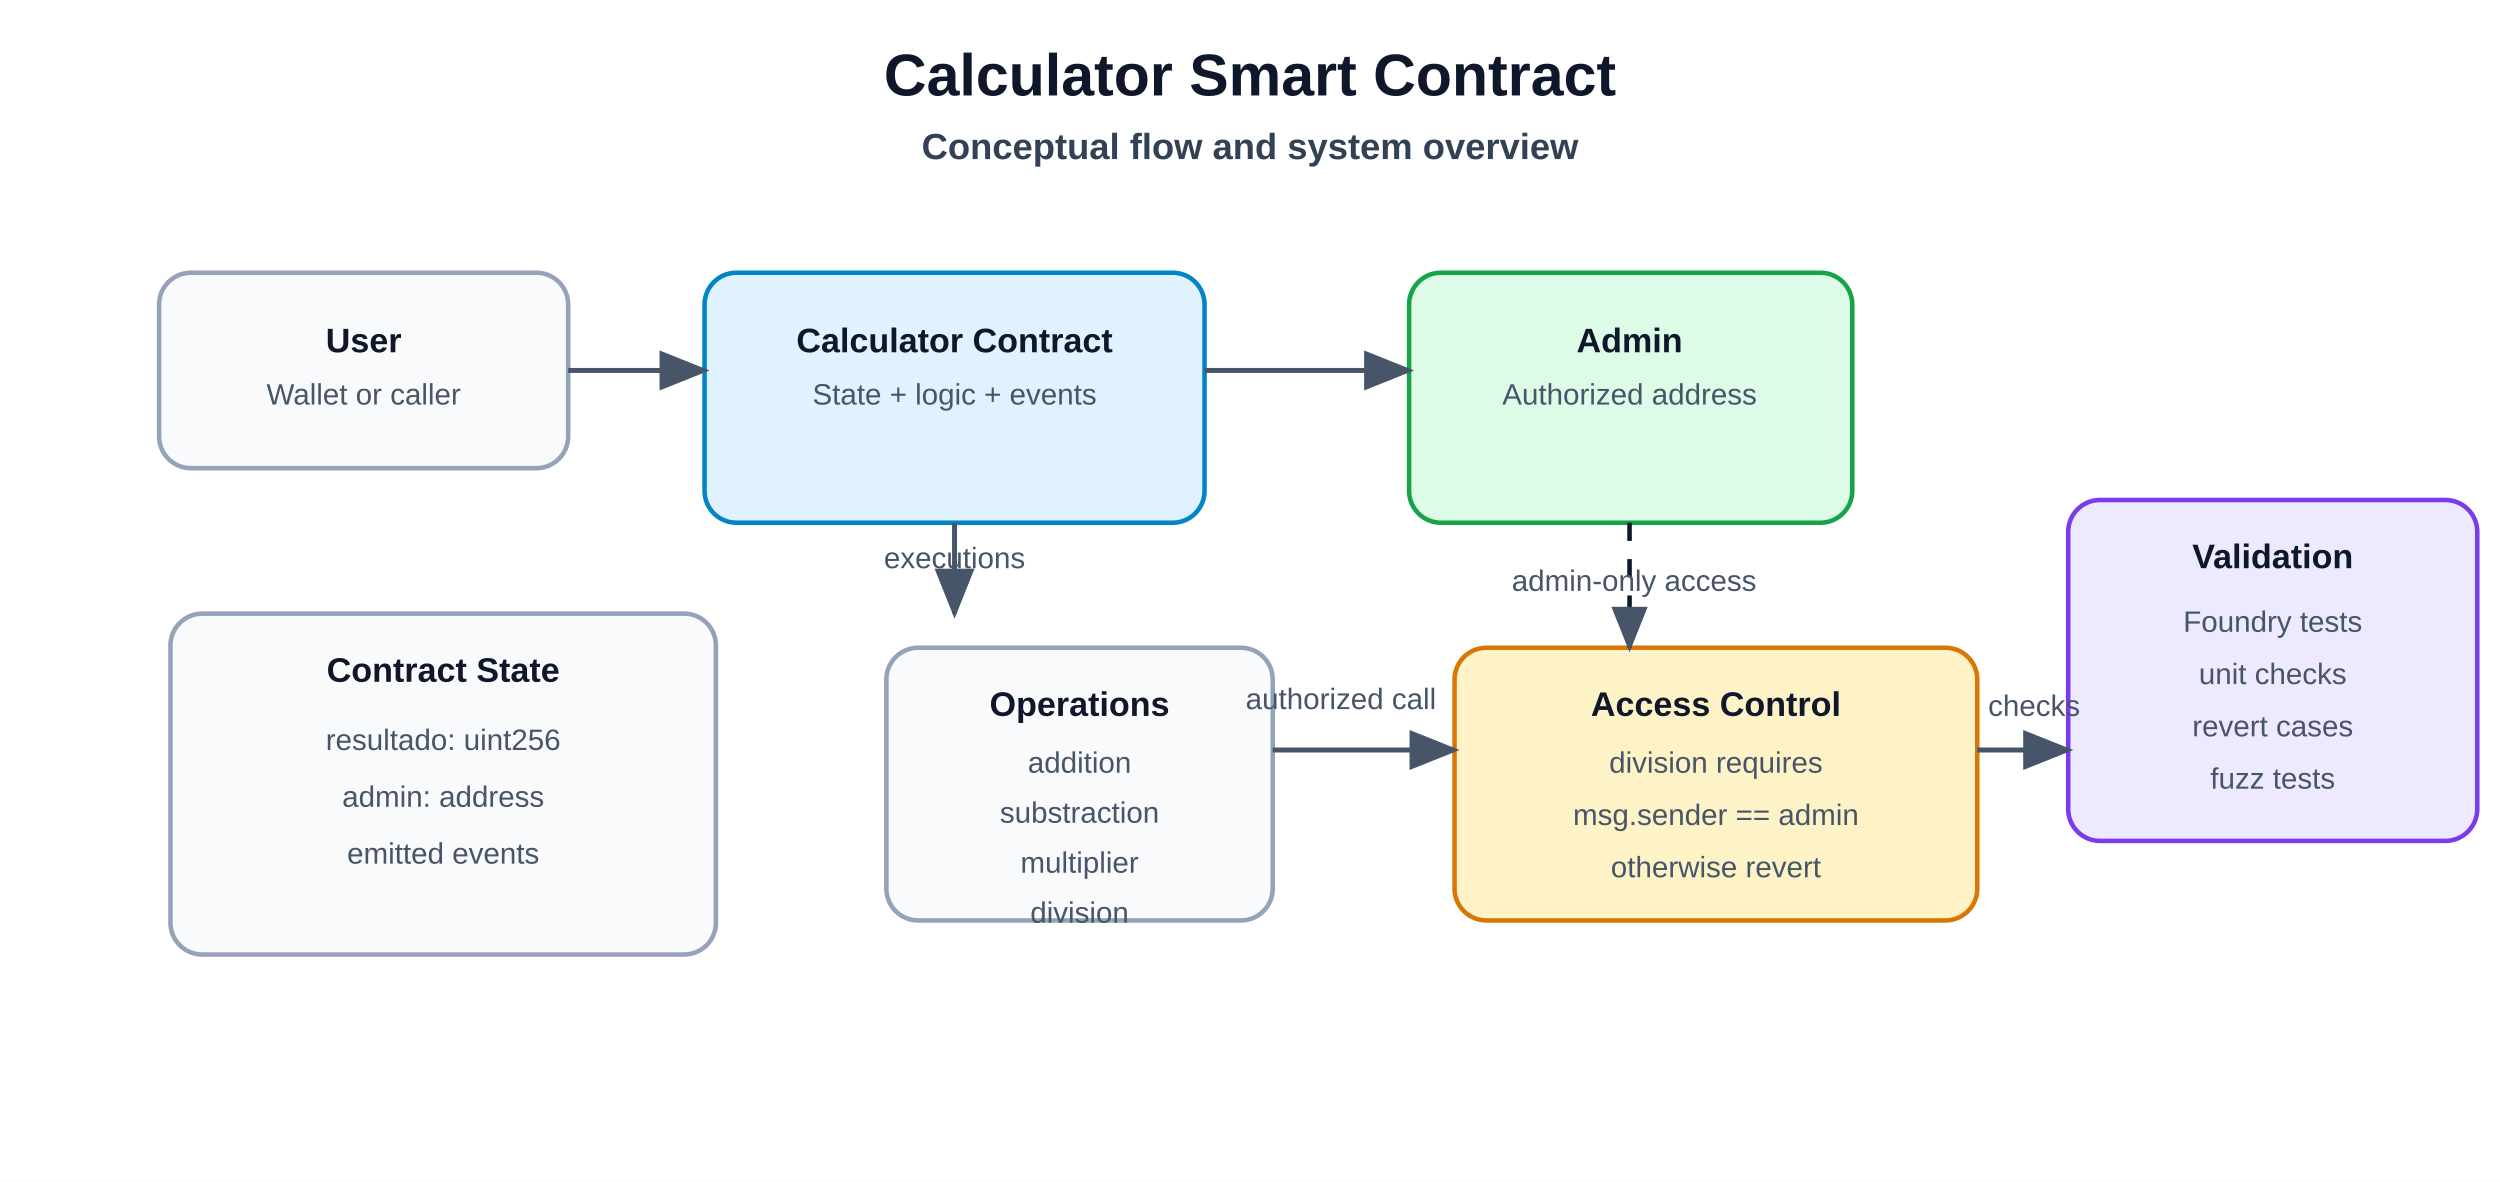
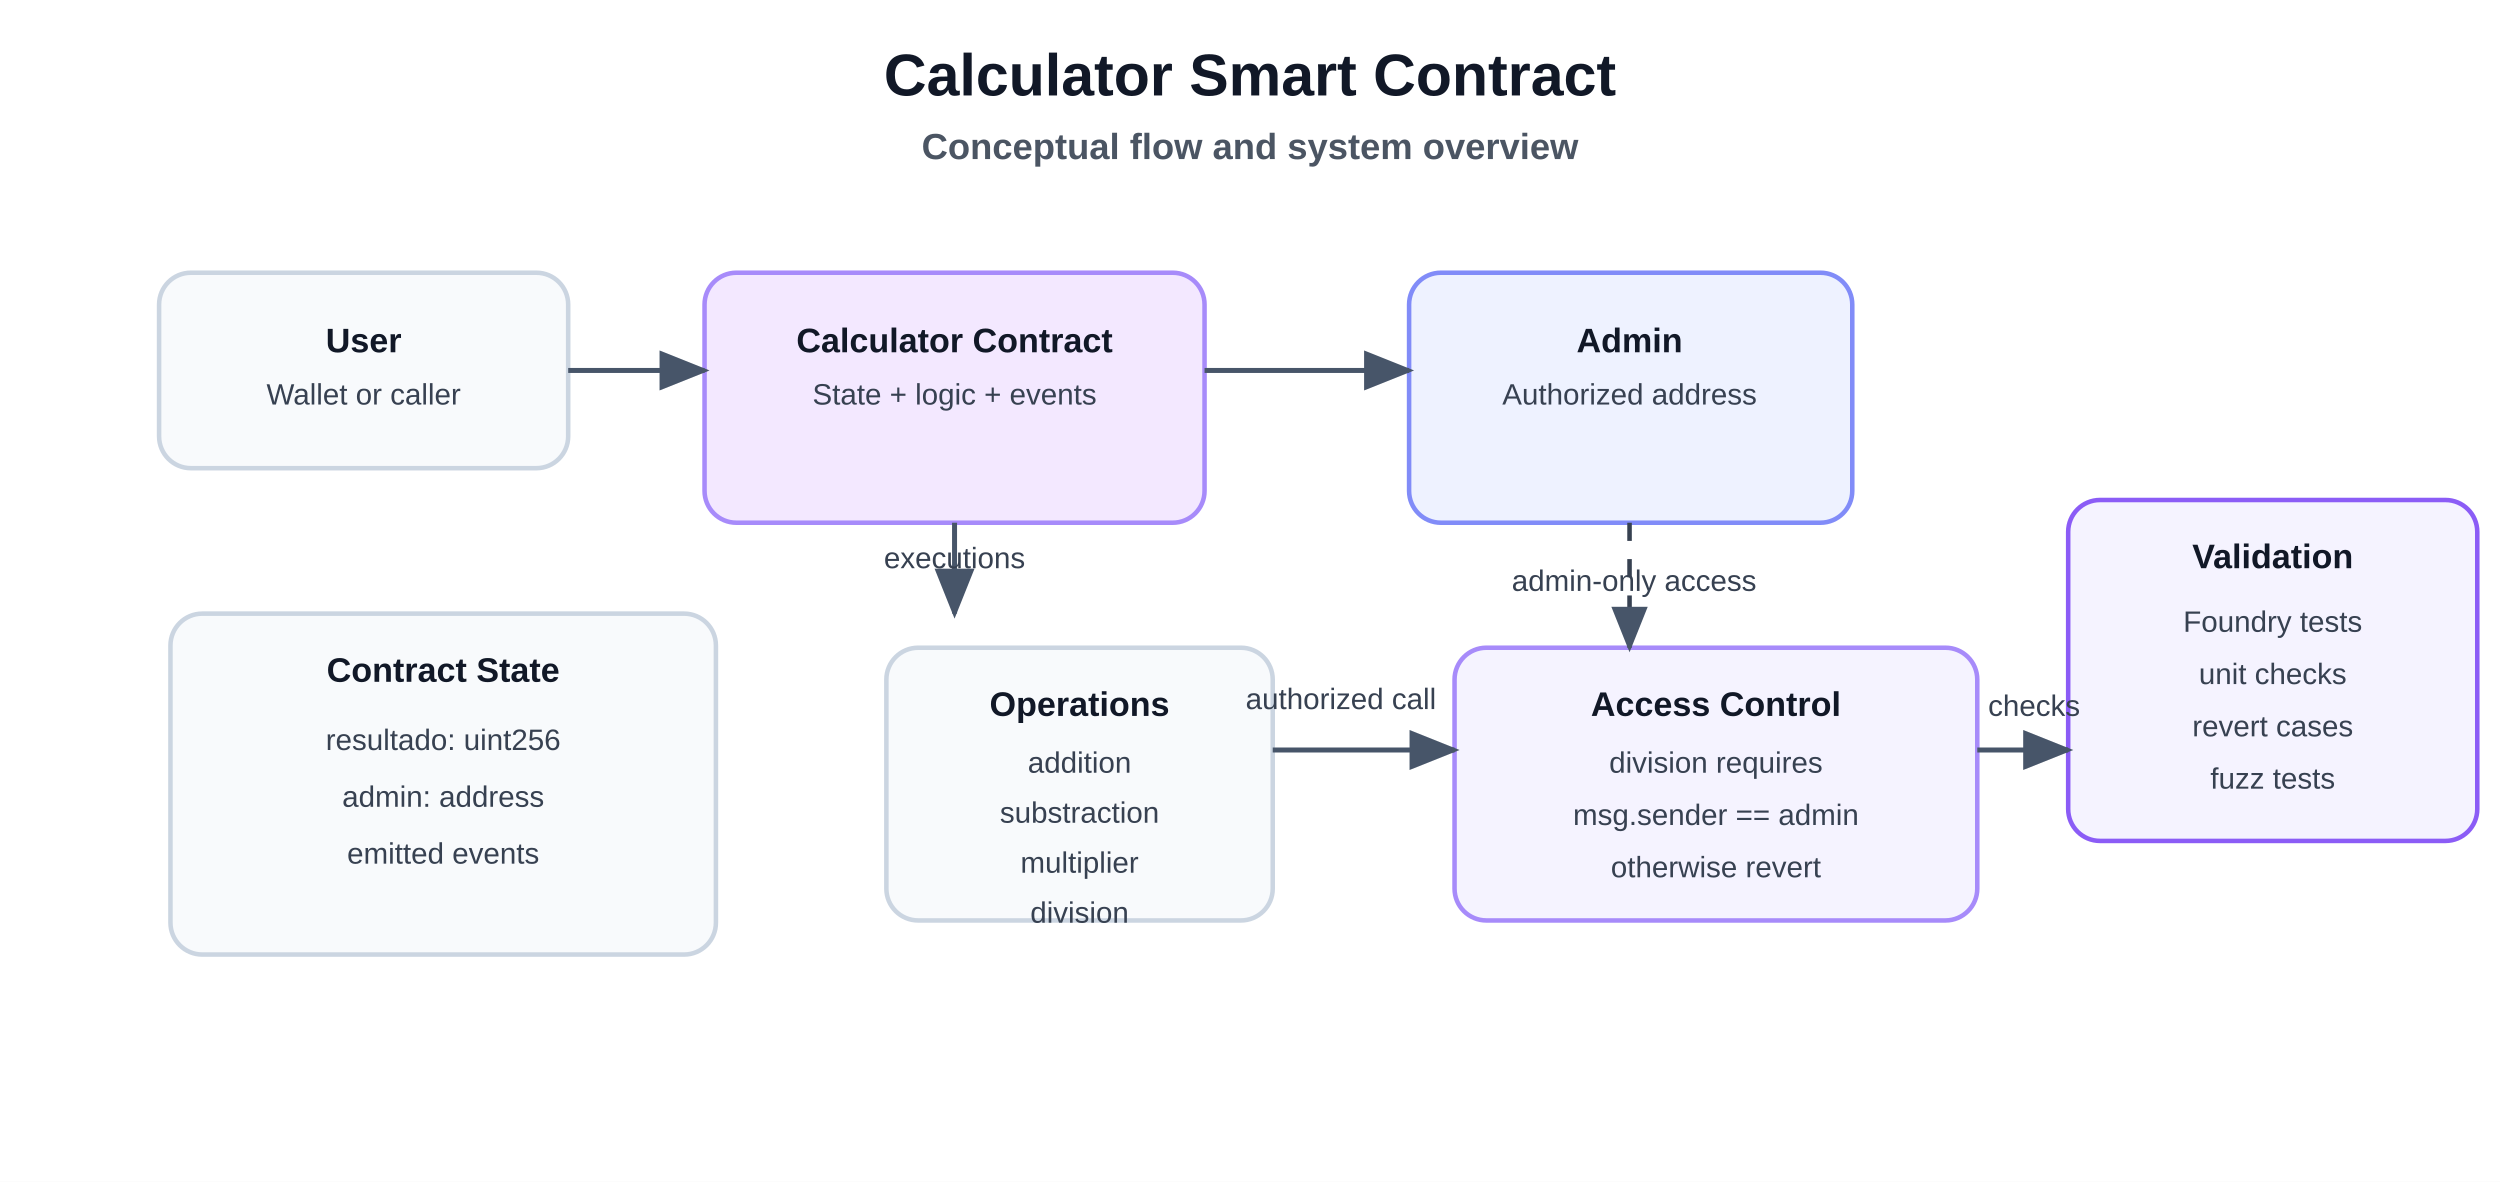
<svg xmlns="http://www.w3.org/2000/svg" width="1100" height="520" viewBox="0 0 1100 520" role="img" aria-labelledby="title desc">
  <defs>
    <style>
-       .title { font: 700 26px 'Segoe UI', Arial, sans-serif; fill: #0f172a; }
-       .subtitle { font: 600 16px 'Segoe UI', Arial, sans-serif; fill: #334155; }
-       .label { font: 600 15px 'Segoe UI', Arial, sans-serif; fill: #0f172a; }
-       .small { font: 13px 'Segoe UI', Arial, sans-serif; fill: #475569; }
-       .box { fill: #f8fafc; stroke: #94a3b8; stroke-width: 2; rx: 14; }
-       .main { fill: #e0f2fe; stroke: #0284c7; stroke-width: 2; rx: 14; }
-       .admin { fill: #dcfce7; stroke: #16a34a; stroke-width: 2; rx: 14; }
-       .warning { fill: #fef3c7; stroke: #d97706; stroke-width: 2; rx: 14; }
-       .test { fill: #ede9fe; stroke: #7c3aed; stroke-width: 2; rx: 14; }
+       .title { font: 700 26px 'Segoe UI', Arial, sans-serif; fill: #111827; }
+       .subtitle { font: 600 16px 'Segoe UI', Arial, sans-serif; fill: #4b5563; }
+       .label { font: 600 15px 'Segoe UI', Arial, sans-serif; fill: #111827; }
+       .small { font: 13px 'Segoe UI', Arial, sans-serif; fill: #374151; }
+       .box { fill: #f8fafc; stroke: #cbd5e1; stroke-width: 2; rx: 14; }
+       .main { fill: #f3e8ff; stroke: #a78bfa; stroke-width: 2; rx: 14; }
+       .admin { fill: #eef2ff; stroke: #818cf8; stroke-width: 2; rx: 14; }
+       .warning { fill: #f5f3ff; stroke: #a78bfa; stroke-width: 2; rx: 14; }
+       .test { fill: #f5f3ff; stroke: #8b5cf6; stroke-width: 2; rx: 14; }
      .arrow { stroke: #475569; stroke-width: 2.2; fill: none; marker-end: url(#arrowhead); }
-       .arrow-dashed { stroke: #0f172a; stroke-width: 2; stroke-dasharray: 8 8; fill: none; marker-end: url(#arrowhead); }
-       .node-text { font: 600 14px 'Segoe UI', Arial, sans-serif; fill: #0f172a; }
-       .small-node { font: 12px 'Segoe UI', Arial, sans-serif; fill: #334155; }
+       .arrow-dashed { stroke: #374151; stroke-width: 2; stroke-dasharray: 8 8; fill: none; marker-end: url(#arrowhead); }
+       .node-text { font: 600 14px 'Segoe UI', Arial, sans-serif; fill: #111827; }
+       .small-node { font: 12px 'Segoe UI', Arial, sans-serif; fill: #374151; }
    </style>
    <marker id="arrowhead" markerWidth="10" markerHeight="8" refX="9" refY="4" orient="auto">
      <path d="M0,0 L10,4 L0,8 Z" fill="#475569" />
    </marker>
  </defs>
  <rect width="1100" height="520" fill="#ffffff" />
  <text x="550" y="42" text-anchor="middle" class="title">Calculator Smart Contract</text>
  <text x="550" y="70" text-anchor="middle" class="subtitle">Conceptual flow and system overview</text>
  <rect x="70" y="120" width="180" height="86" class="box" />
  <text x="160" y="155" text-anchor="middle" class="label">User</text>
  <text x="160" y="178" text-anchor="middle" class="small">Wallet or caller</text>
  <rect x="310" y="120" width="220" height="110" class="main" />
  <text x="420" y="155" text-anchor="middle" class="label">Calculator Contract</text>
  <text x="420" y="178" text-anchor="middle" class="small">State + logic + events</text>
  <rect x="620" y="120" width="195" height="110" class="admin" />
  <text x="717" y="155" text-anchor="middle" class="label">Admin</text>
  <text x="717" y="178" text-anchor="middle" class="small">Authorized address</text>
  <rect x="75" y="270" width="240" height="150" class="box" />
  <text x="195" y="300" text-anchor="middle" class="label">Contract State</text>
  <text x="195" y="330" text-anchor="middle" class="small">resultado: uint256</text>
  <text x="195" y="355" text-anchor="middle" class="small">admin: address</text>
  <text x="195" y="380" text-anchor="middle" class="small">emitted events</text>
  <rect x="390" y="285" width="170" height="120" class="box" />
  <text x="475" y="315" text-anchor="middle" class="label">Operations</text>
  <text x="475" y="340" text-anchor="middle" class="small">addition</text>
  <text x="475" y="362" text-anchor="middle" class="small">substraction</text>
  <text x="475" y="384" text-anchor="middle" class="small">multiplier</text>
  <text x="475" y="406" text-anchor="middle" class="small">division</text>
  <rect x="640" y="285" width="230" height="120" class="warning" />
  <text x="755" y="315" text-anchor="middle" class="label">Access Control</text>
  <text x="755" y="340" text-anchor="middle" class="small">division requires</text>
  <text x="755" y="363" text-anchor="middle" class="small">msg.sender == admin</text>
  <text x="755" y="386" text-anchor="middle" class="small">otherwise revert</text>
  <rect x="910" y="220" width="180" height="150" class="test" />
  <text x="1000" y="250" text-anchor="middle" class="label">Validation</text>
  <text x="1000" y="278" text-anchor="middle" class="small">Foundry tests</text>
  <text x="1000" y="301" text-anchor="middle" class="small">unit checks</text>
  <text x="1000" y="324" text-anchor="middle" class="small">revert cases</text>
  <text x="1000" y="347" text-anchor="middle" class="small">fuzz tests</text>
  <path d="M250 163 H310" class="arrow" />
  <path d="M530 163 H620" class="arrow" />
  <path d="M420 230 V270" class="arrow" />
  <path d="M560 330 H640" class="arrow" />
  <path d="M870 330 H910" class="arrow" />
  <path d="M717 230 V285" class="arrow-dashed" />
  <text x="420" y="250" text-anchor="middle" class="small">executions</text>
  <text x="590" y="312" text-anchor="middle" class="small">authorized call</text>
  <text x="895" y="315" text-anchor="middle" class="small">checks</text>
  <text x="719" y="260" text-anchor="middle" class="small">admin-only access</text>
</svg>
